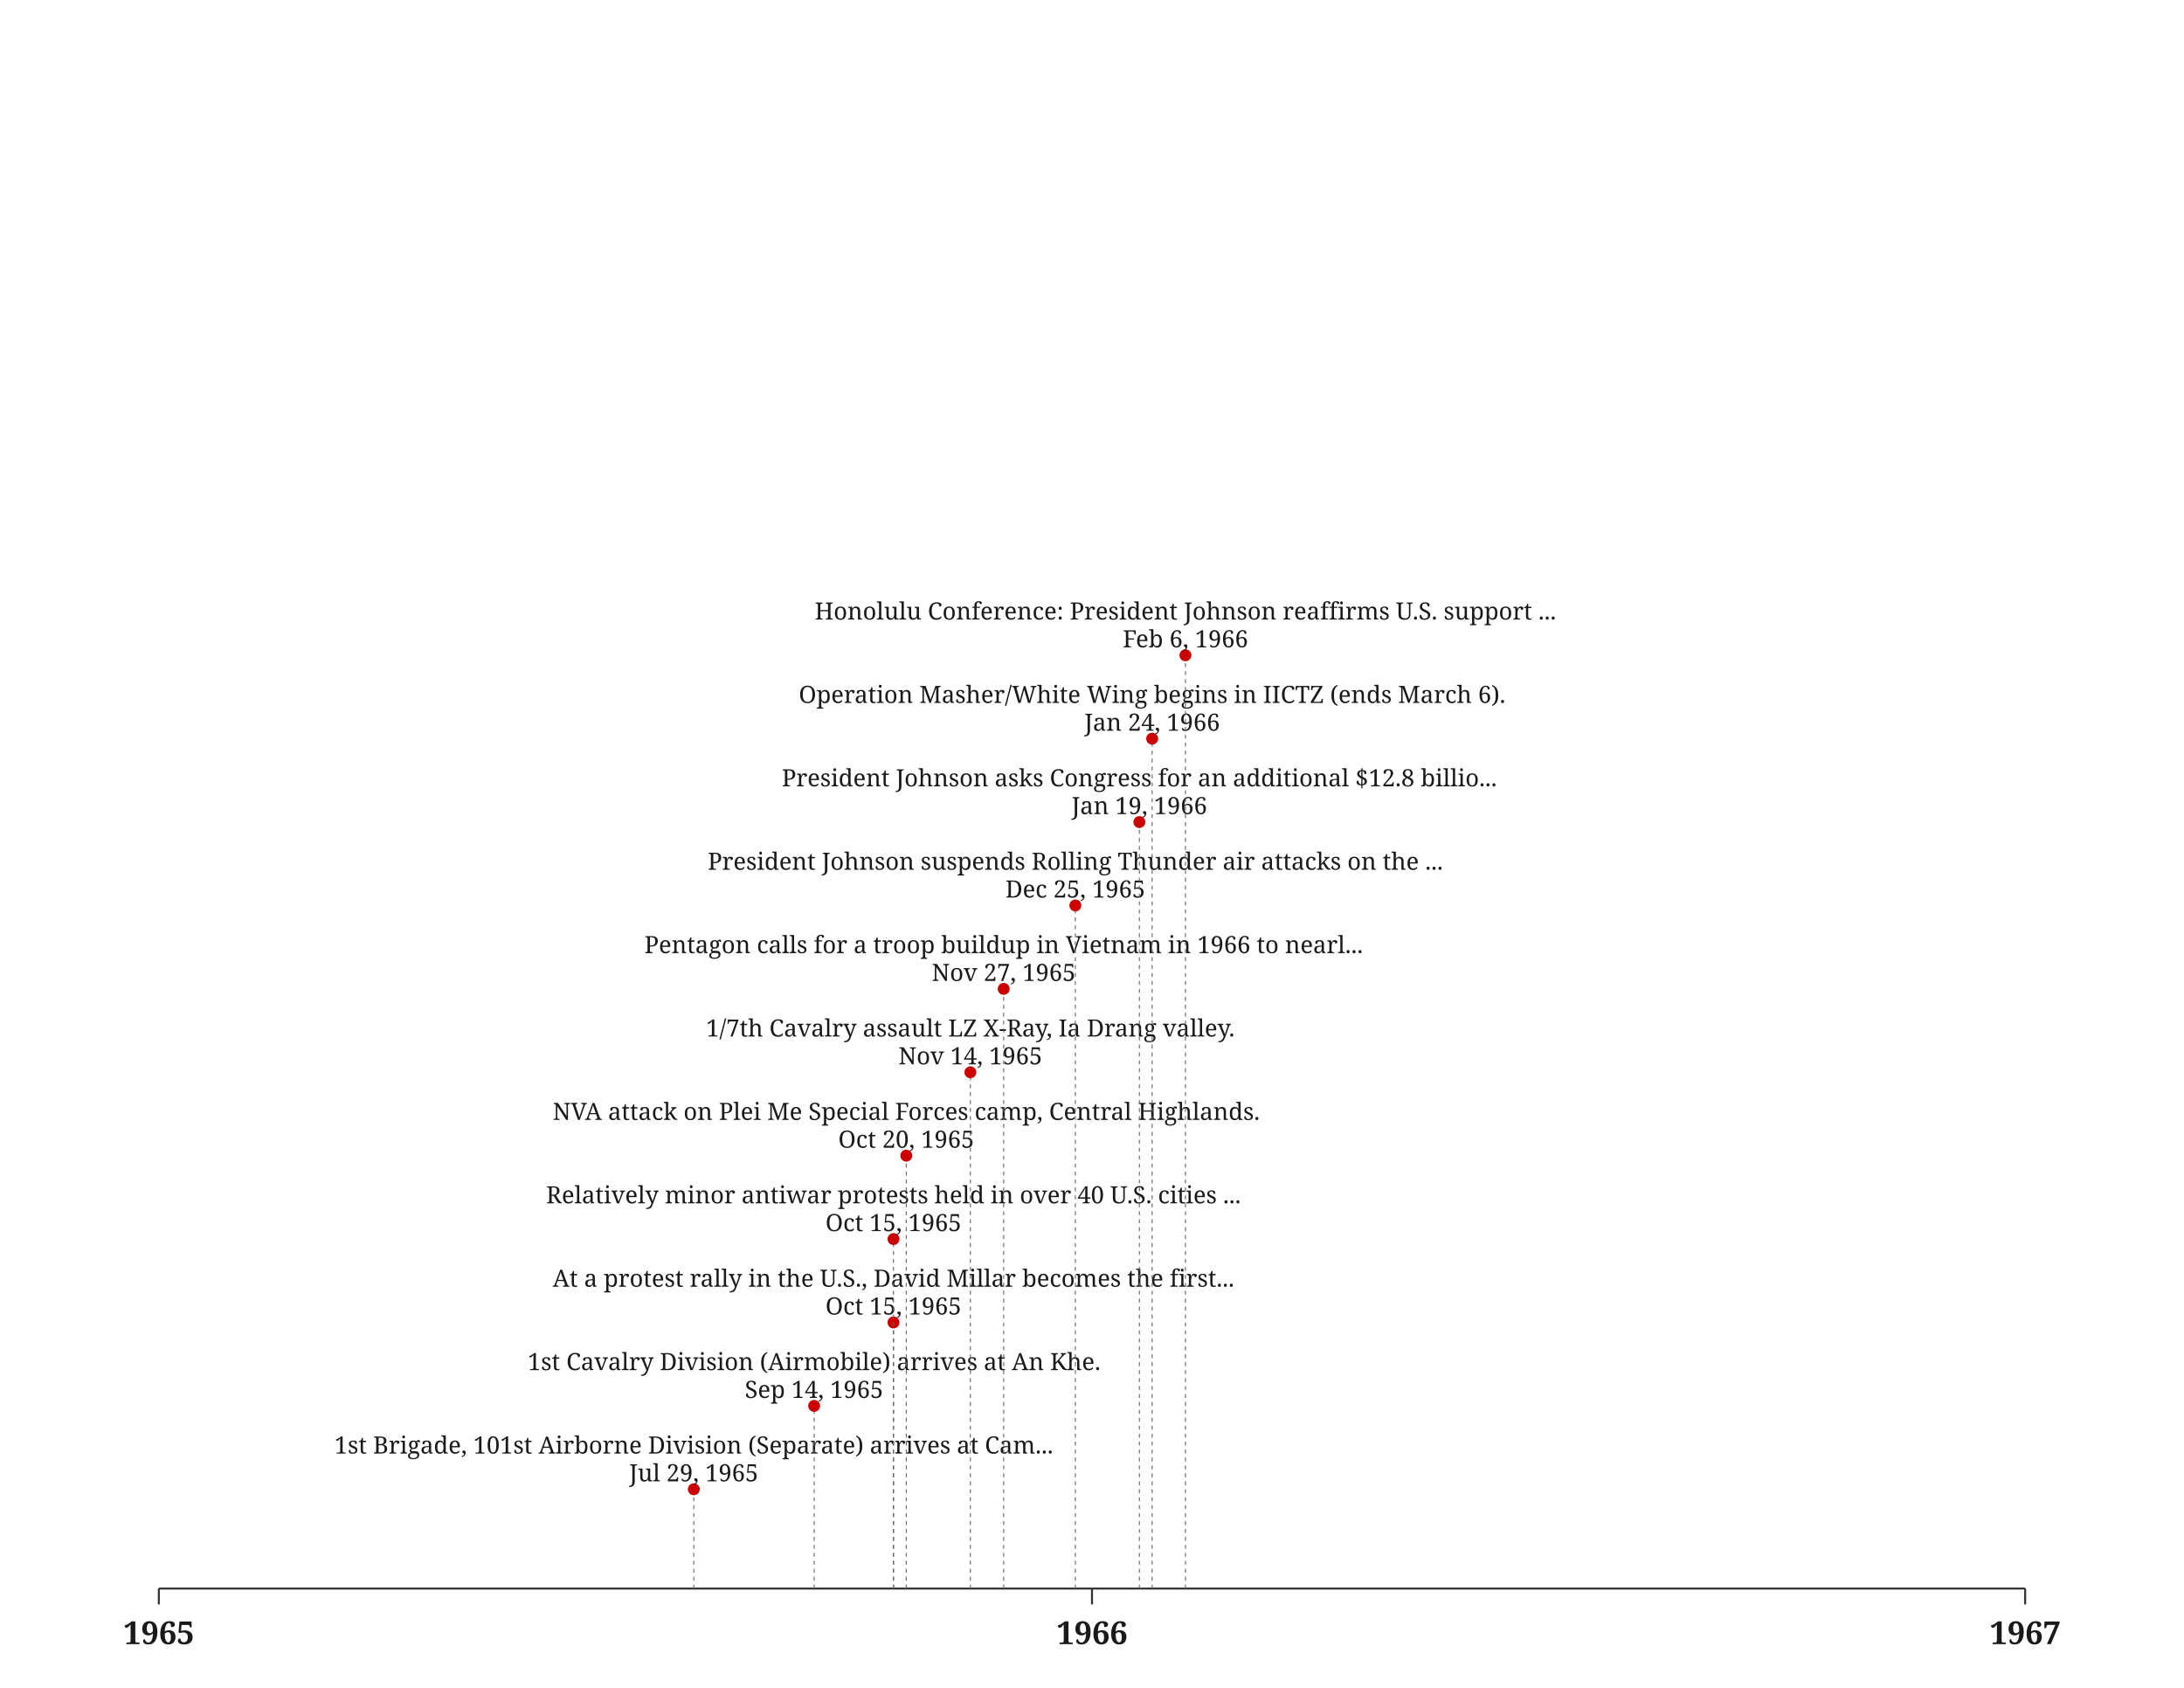
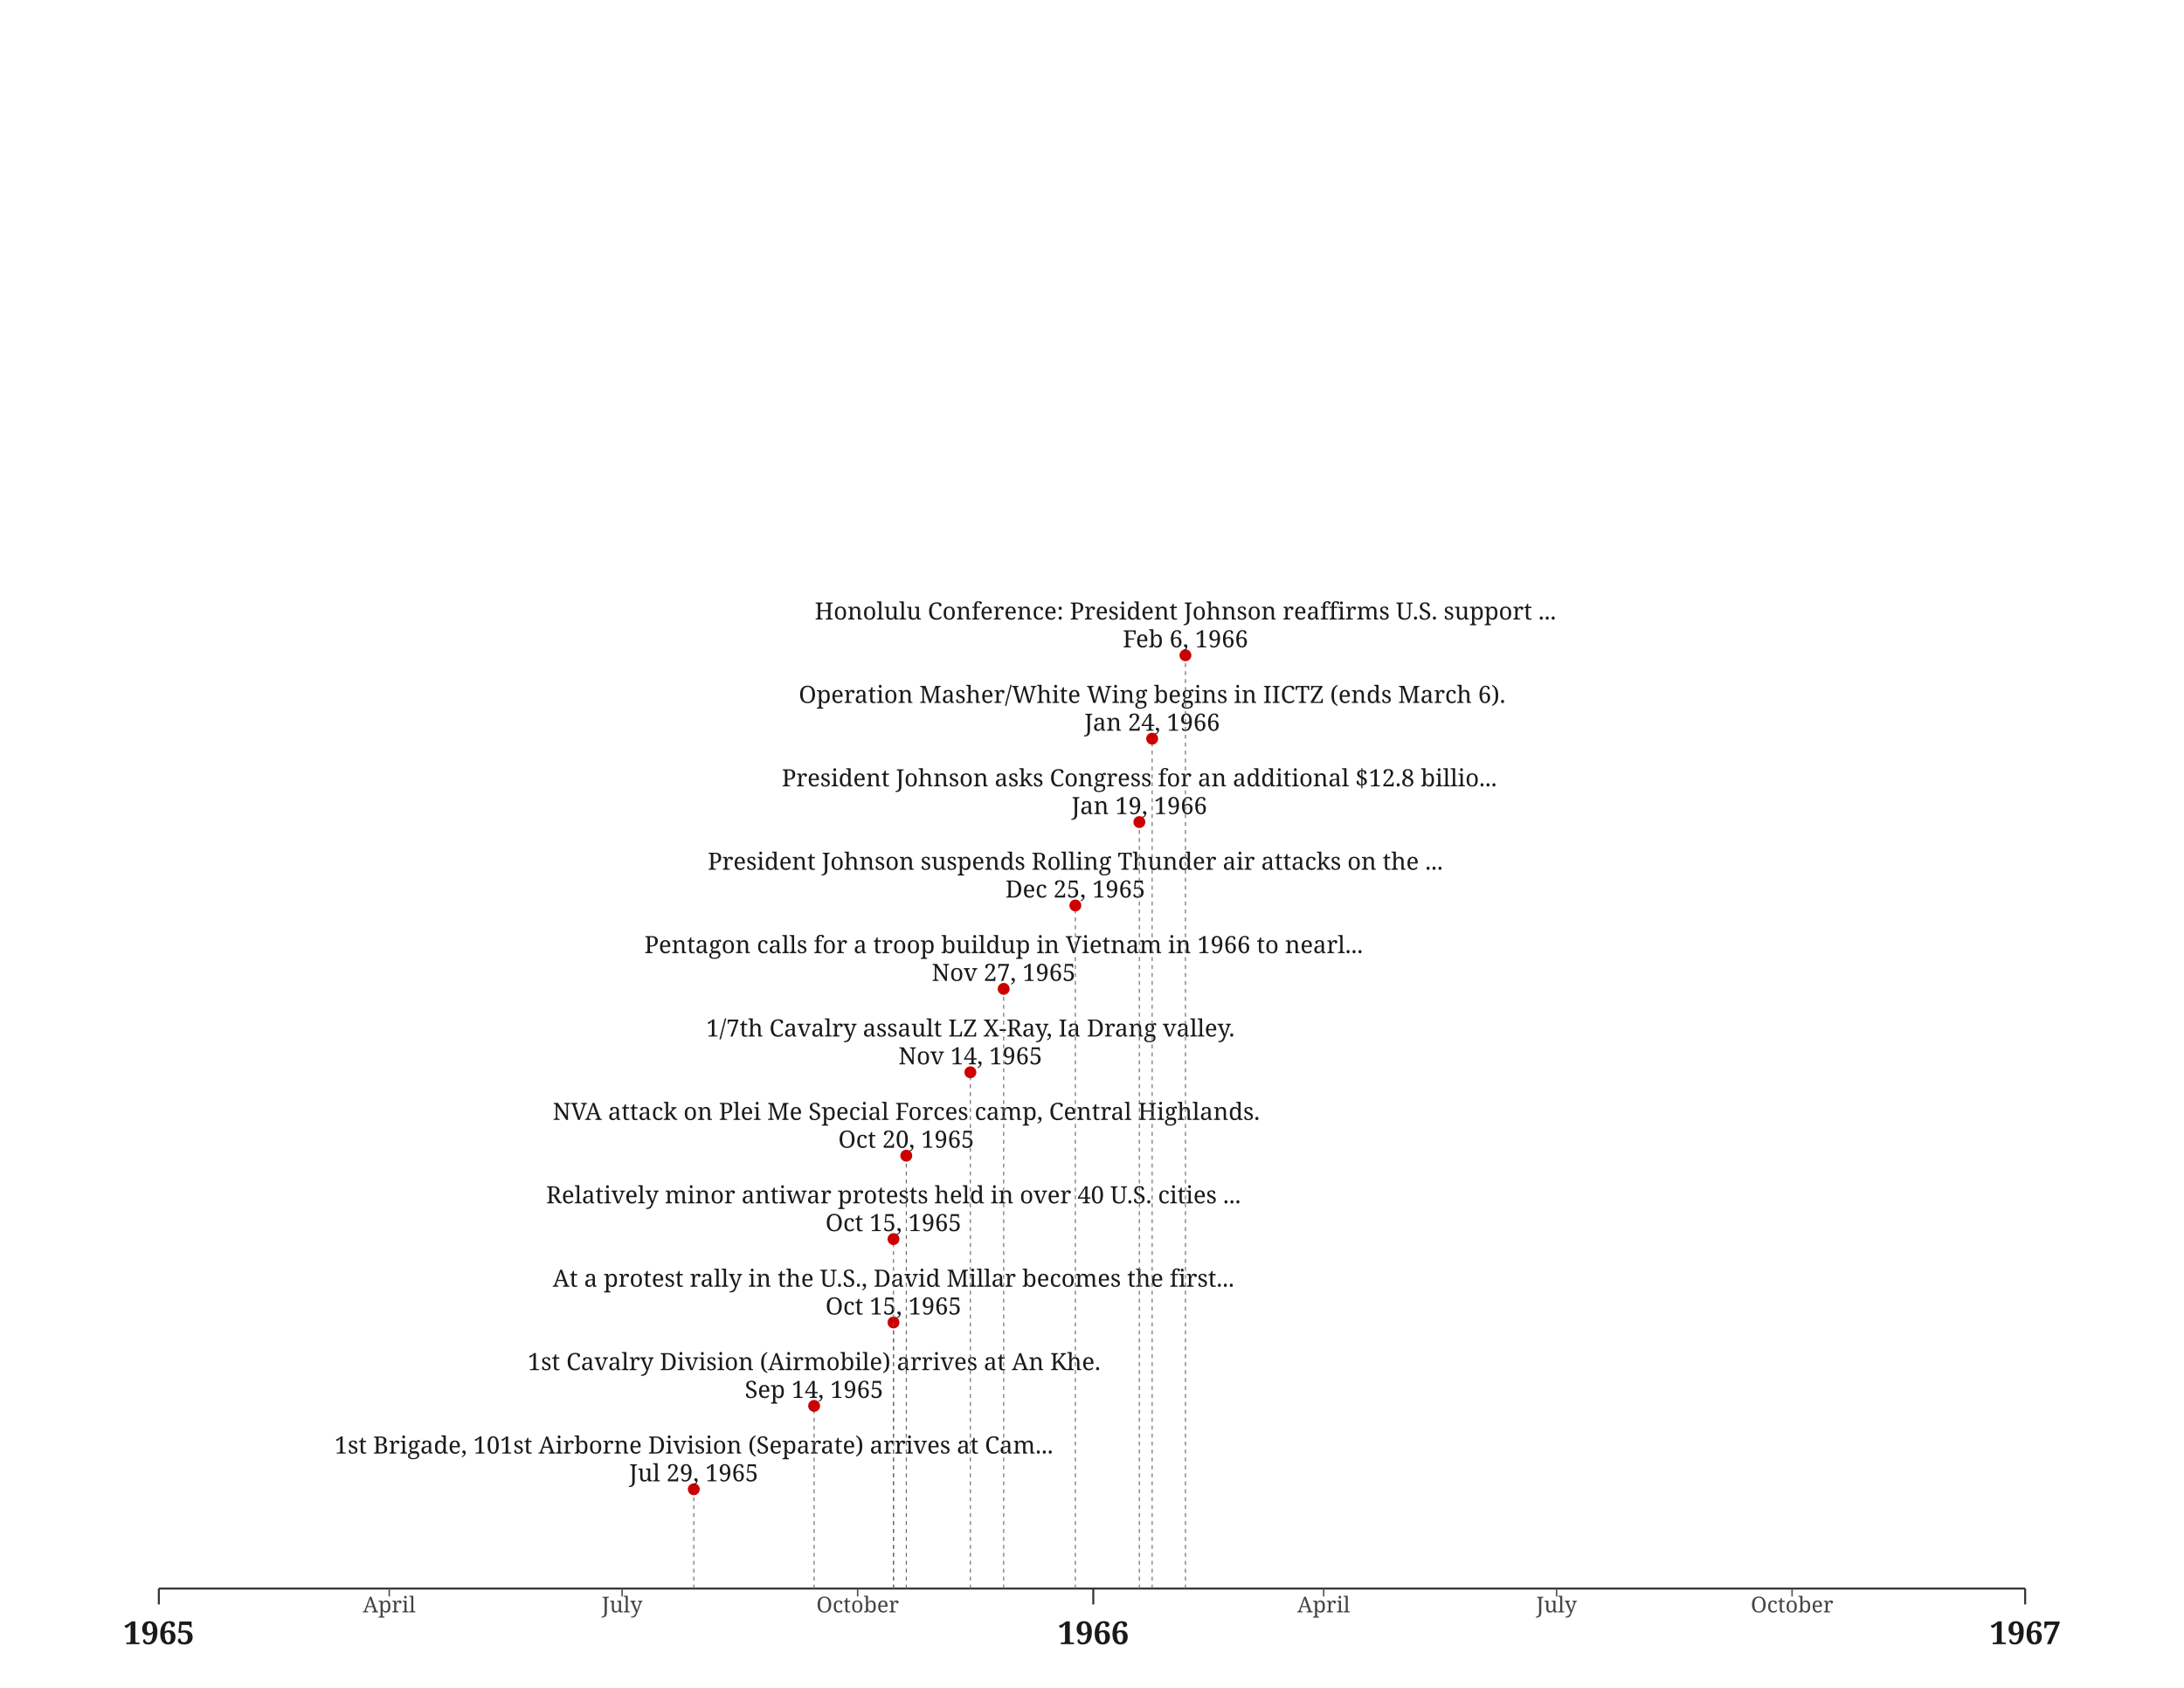
<svg xmlns="http://www.w3.org/2000/svg" viewBox="0 0 1100 850" width="11in" height="8.5in">
  <style>.axis { stroke: #333; stroke-width: 1; fill: none; }
.tick { stroke: #333; stroke-width: 1; }
+ .tick-month { stroke: #555; stroke-width: 0.75; }
.event-line { stroke: #666; stroke-width: 0.5; stroke-dasharray: 2,2; }
.event-dot { fill: #c00; }
.event-text { font-family: Georgia, serif; font-size: 12px; fill: #1a1a1a; }
.year-label { font-family: Georgia, serif; font-size: 16px; font-weight: bold; fill: #1a1a1a; }
+ .month-label { font-family: Georgia, serif; font-size: 11px; fill: #444; }
</style>
  <line class="axis" x1="80" y1="800" x2="1020" y2="800" />
  <line class="tick" x1="80.0" y1="800" x2="80.0" y2="808" />
  <text class="year-label" x="80.0" y="828" text-anchor="middle">1965</text>
-   <line class="tick" x1="550.0" y1="800" x2="550.0" y2="808" />
-   <text class="year-label" x="550.0" y="828" text-anchor="middle">1966</text>
+   <line class="tick" x1="550.645" y1="800" x2="550.645" y2="808" />
+   <text class="year-label" x="550.645" y="828" text-anchor="middle">1966</text>
  <line class="tick" x1="1020.0" y1="800" x2="1020.0" y2="808" />
  <text class="year-label" x="1020.0" y="828" text-anchor="middle">1967</text>
+   <line class="tick-month" x1="196.049" y1="800" x2="196.049" y2="804" />
+   <text class="month-label" x="196.049" y="812" text-anchor="middle">April</text>
+   <line class="tick-month" x1="313.334" y1="800" x2="313.334" y2="804" />
+   <text class="month-label" x="313.334" y="812" text-anchor="middle">July</text>
+   <line class="tick-month" x1="431.963" y1="800" x2="431.963" y2="804" />
+   <text class="month-label" x="431.963" y="812" text-anchor="middle">October</text>
+   <line class="tick-month" x1="666.694" y1="800" x2="666.694" y2="804" />
+   <text class="month-label" x="666.694" y="812" text-anchor="middle">April</text>
+   <line class="tick-month" x1="783.979" y1="800" x2="783.979" y2="804" />
+   <text class="month-label" x="783.979" y="812" text-anchor="middle">July</text>
+   <line class="tick-month" x1="902.607" y1="800" x2="902.607" y2="804" />
+   <text class="month-label" x="902.607" y="812" text-anchor="middle">October</text>
  <line class="event-line" x1="349.439" y1="800" x2="349.439" y2="750" />
  <circle class="event-dot" cx="349.439" cy="750" r="3" />
  <text class="event-text" x="349.439" y="732" text-anchor="middle">1st Brigade, 101st Airborne Division (Separate) arrives at Cam...</text>
  <text class="event-text" x="349.439" y="746" text-anchor="middle">Jul 29, 1965</text>
  <line class="event-line" x1="410.042" y1="800" x2="410.042" y2="708" />
  <circle class="event-dot" cx="410.042" cy="708" r="3" />
  <text class="event-text" x="410.042" y="690" text-anchor="middle">1st Cavalry Division (Airmobile) arrives at An Khe.</text>
  <text class="event-text" x="410.042" y="704" text-anchor="middle">Sep 14, 1965</text>
  <line class="event-line" x1="450.015" y1="800" x2="450.015" y2="666" />
  <circle class="event-dot" cx="450.015" cy="666" r="3" />
  <text class="event-text" x="450.015" y="648" text-anchor="middle">At a protest rally in the U.S., David Millar becomes the first...</text>
  <text class="event-text" x="450.015" y="662" text-anchor="middle">Oct 15, 1965</text>
  <line class="event-line" x1="450.015" y1="800" x2="450.015" y2="624" />
  <circle class="event-dot" cx="450.015" cy="624" r="3" />
  <text class="event-text" x="450.015" y="606" text-anchor="middle">Relatively minor antiwar protests held in over 40 U.S. cities ...</text>
  <text class="event-text" x="450.015" y="620" text-anchor="middle">Oct 15, 1965</text>
  <line class="event-line" x1="456.462" y1="800" x2="456.462" y2="582" />
  <circle class="event-dot" cx="456.462" cy="582" r="3" />
  <text class="event-text" x="456.462" y="564" text-anchor="middle">NVA attack on Plei Me Special Forces camp, Central Highlands.</text>
  <text class="event-text" x="456.462" y="578" text-anchor="middle">Oct 20, 1965</text>
  <line class="event-line" x1="488.752" y1="800" x2="488.752" y2="540" />
  <circle class="event-dot" cx="488.752" cy="540" r="3" />
  <text class="event-text" x="488.752" y="522" text-anchor="middle">1/7th Cavalry assault LZ X-Ray, Ia Drang valley.</text>
  <text class="event-text" x="488.752" y="536" text-anchor="middle">Nov 14, 1965</text>
  <line class="event-line" x1="505.514" y1="800" x2="505.514" y2="498" />
  <circle class="event-dot" cx="505.514" cy="498" r="3" />
  <text class="event-text" x="505.514" y="480" text-anchor="middle">Pentagon calls for a troop buildup in Vietnam in 1966 to nearl...</text>
  <text class="event-text" x="505.514" y="494" text-anchor="middle">Nov 27, 1965</text>
  <line class="event-line" x1="541.619" y1="800" x2="541.619" y2="456" />
  <circle class="event-dot" cx="541.619" cy="456" r="3" />
  <text class="event-text" x="541.619" y="438" text-anchor="middle">President Johnson suspends Rolling Thunder air attacks on the ...</text>
  <text class="event-text" x="541.619" y="452" text-anchor="middle">Dec 25, 1965</text>
  <line class="event-line" x1="573.855" y1="800" x2="573.855" y2="414" />
  <circle class="event-dot" cx="573.855" cy="414" r="3" />
  <text class="event-text" x="573.855" y="396" text-anchor="middle">President Johnson asks Congress for an additional $12.8 billio...</text>
  <text class="event-text" x="573.855" y="410" text-anchor="middle">Jan 19, 1966</text>
  <line class="event-line" x1="580.302" y1="800" x2="580.302" y2="372" />
  <circle class="event-dot" cx="580.302" cy="372" r="3" />
  <text class="event-text" x="580.302" y="354" text-anchor="middle">Operation Masher/White Wing begins in IICTZ (ends March 6).</text>
  <text class="event-text" x="580.302" y="368" text-anchor="middle">Jan 24, 1966</text>
  <line class="event-line" x1="597.064" y1="800" x2="597.064" y2="330" />
  <circle class="event-dot" cx="597.064" cy="330" r="3" />
  <text class="event-text" x="597.064" y="312" text-anchor="middle">Honolulu Conference: President Johnson reaffirms U.S. support ...</text>
  <text class="event-text" x="597.064" y="326" text-anchor="middle">Feb 6, 1966</text>
</svg>
